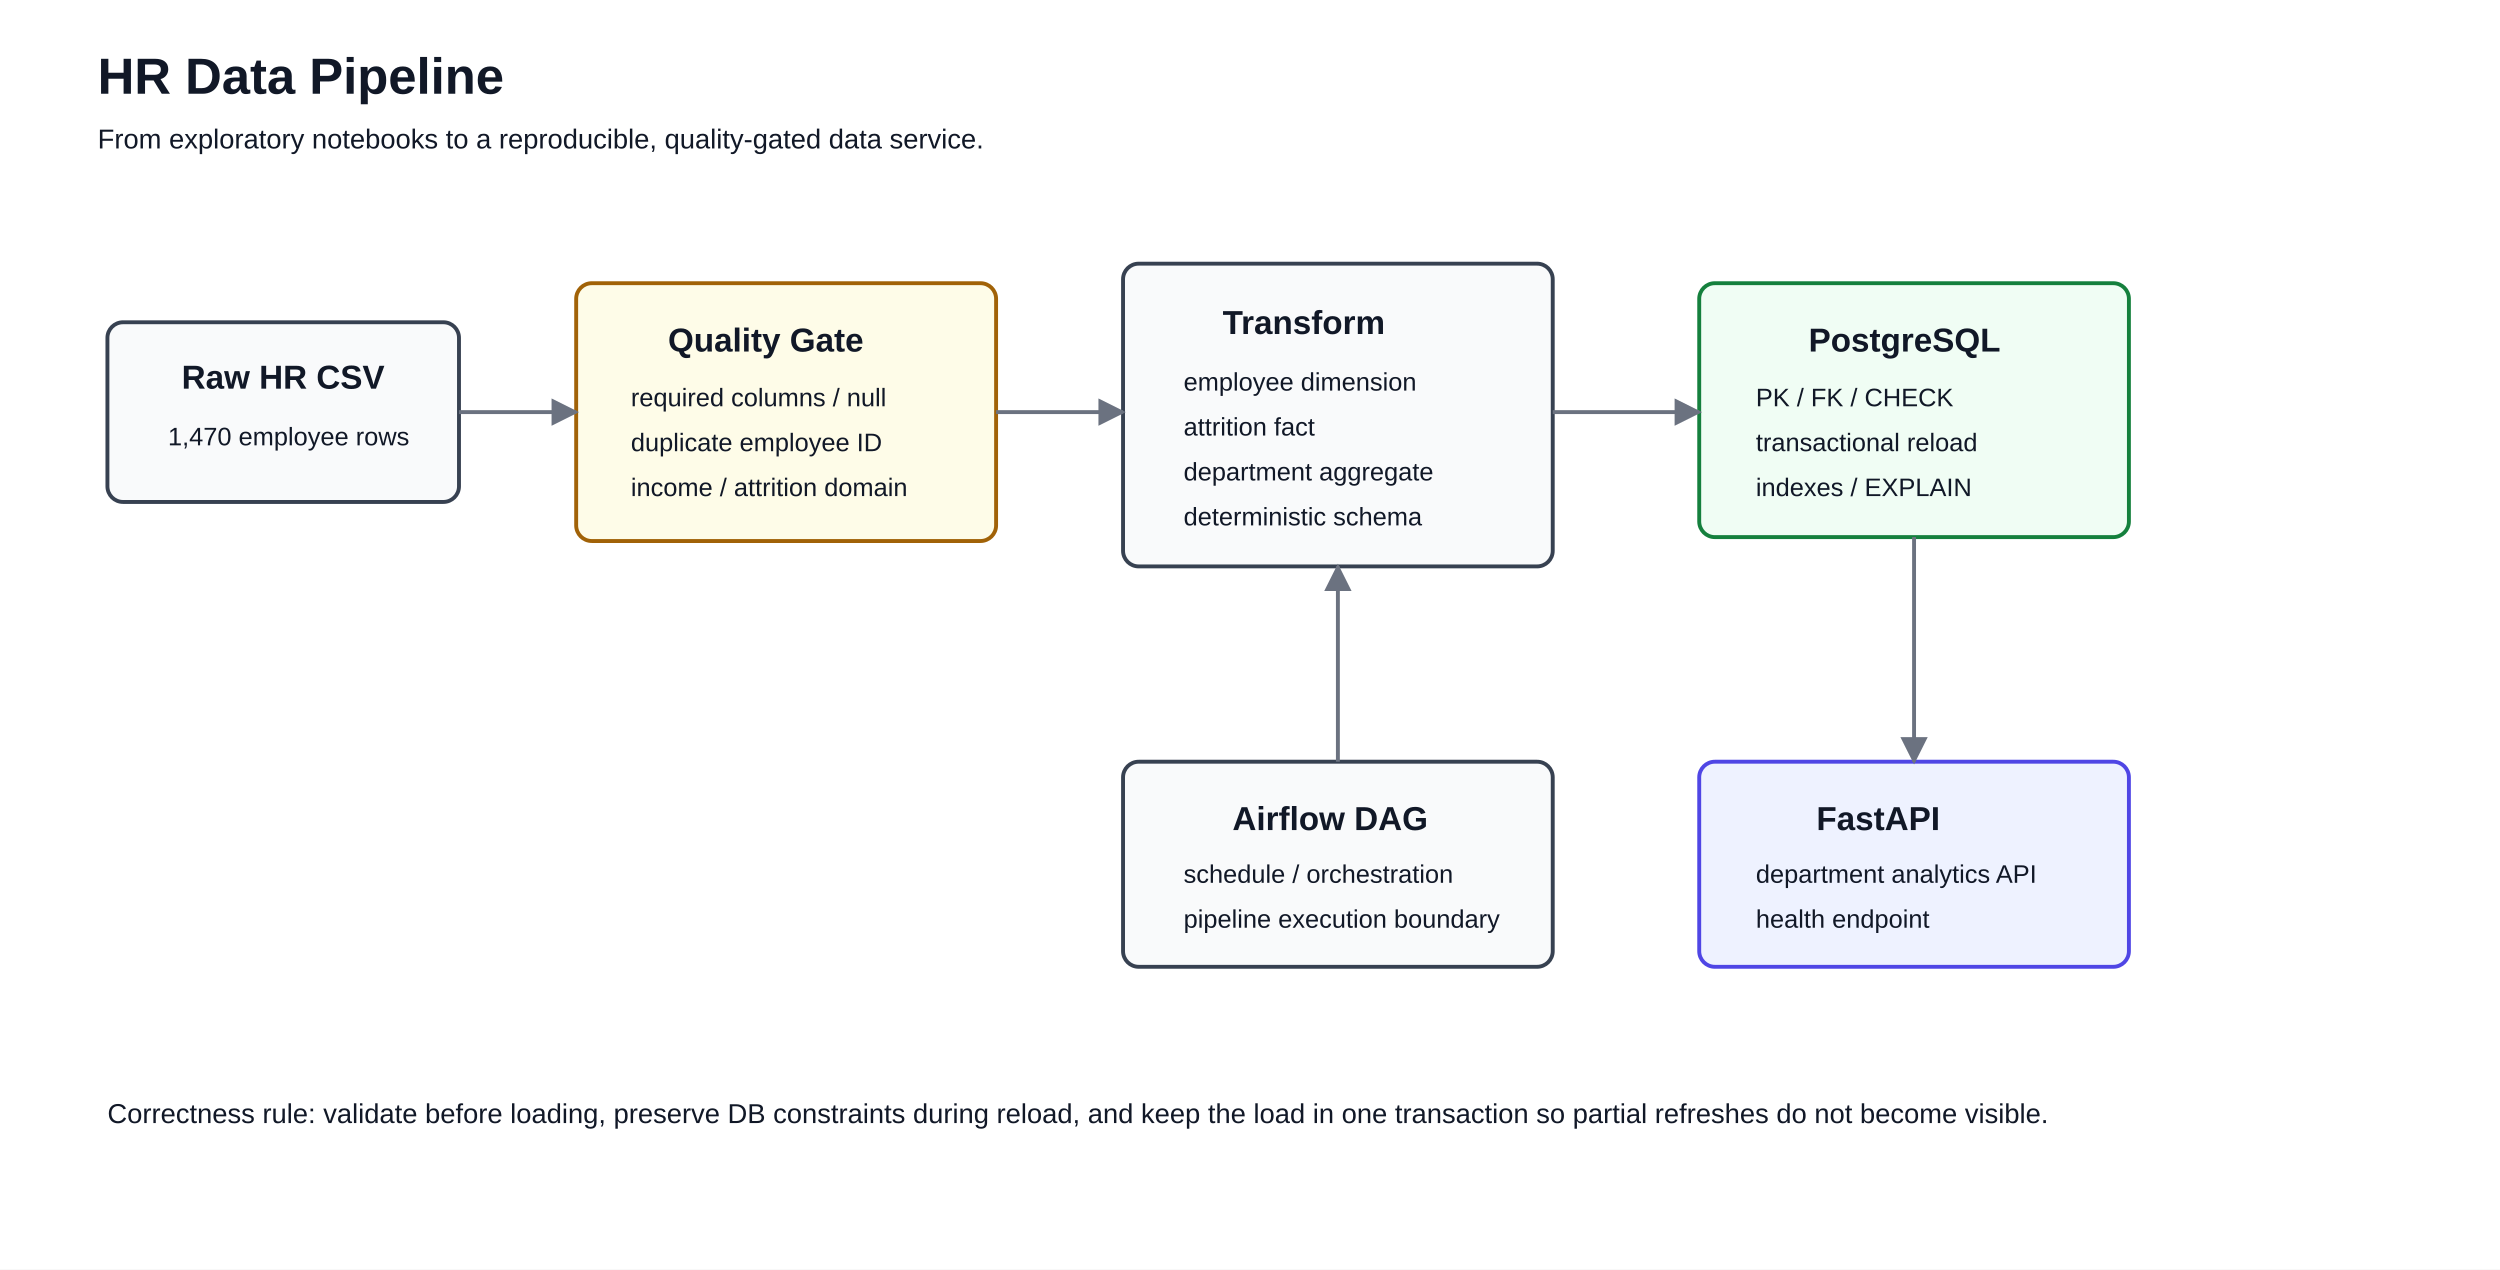
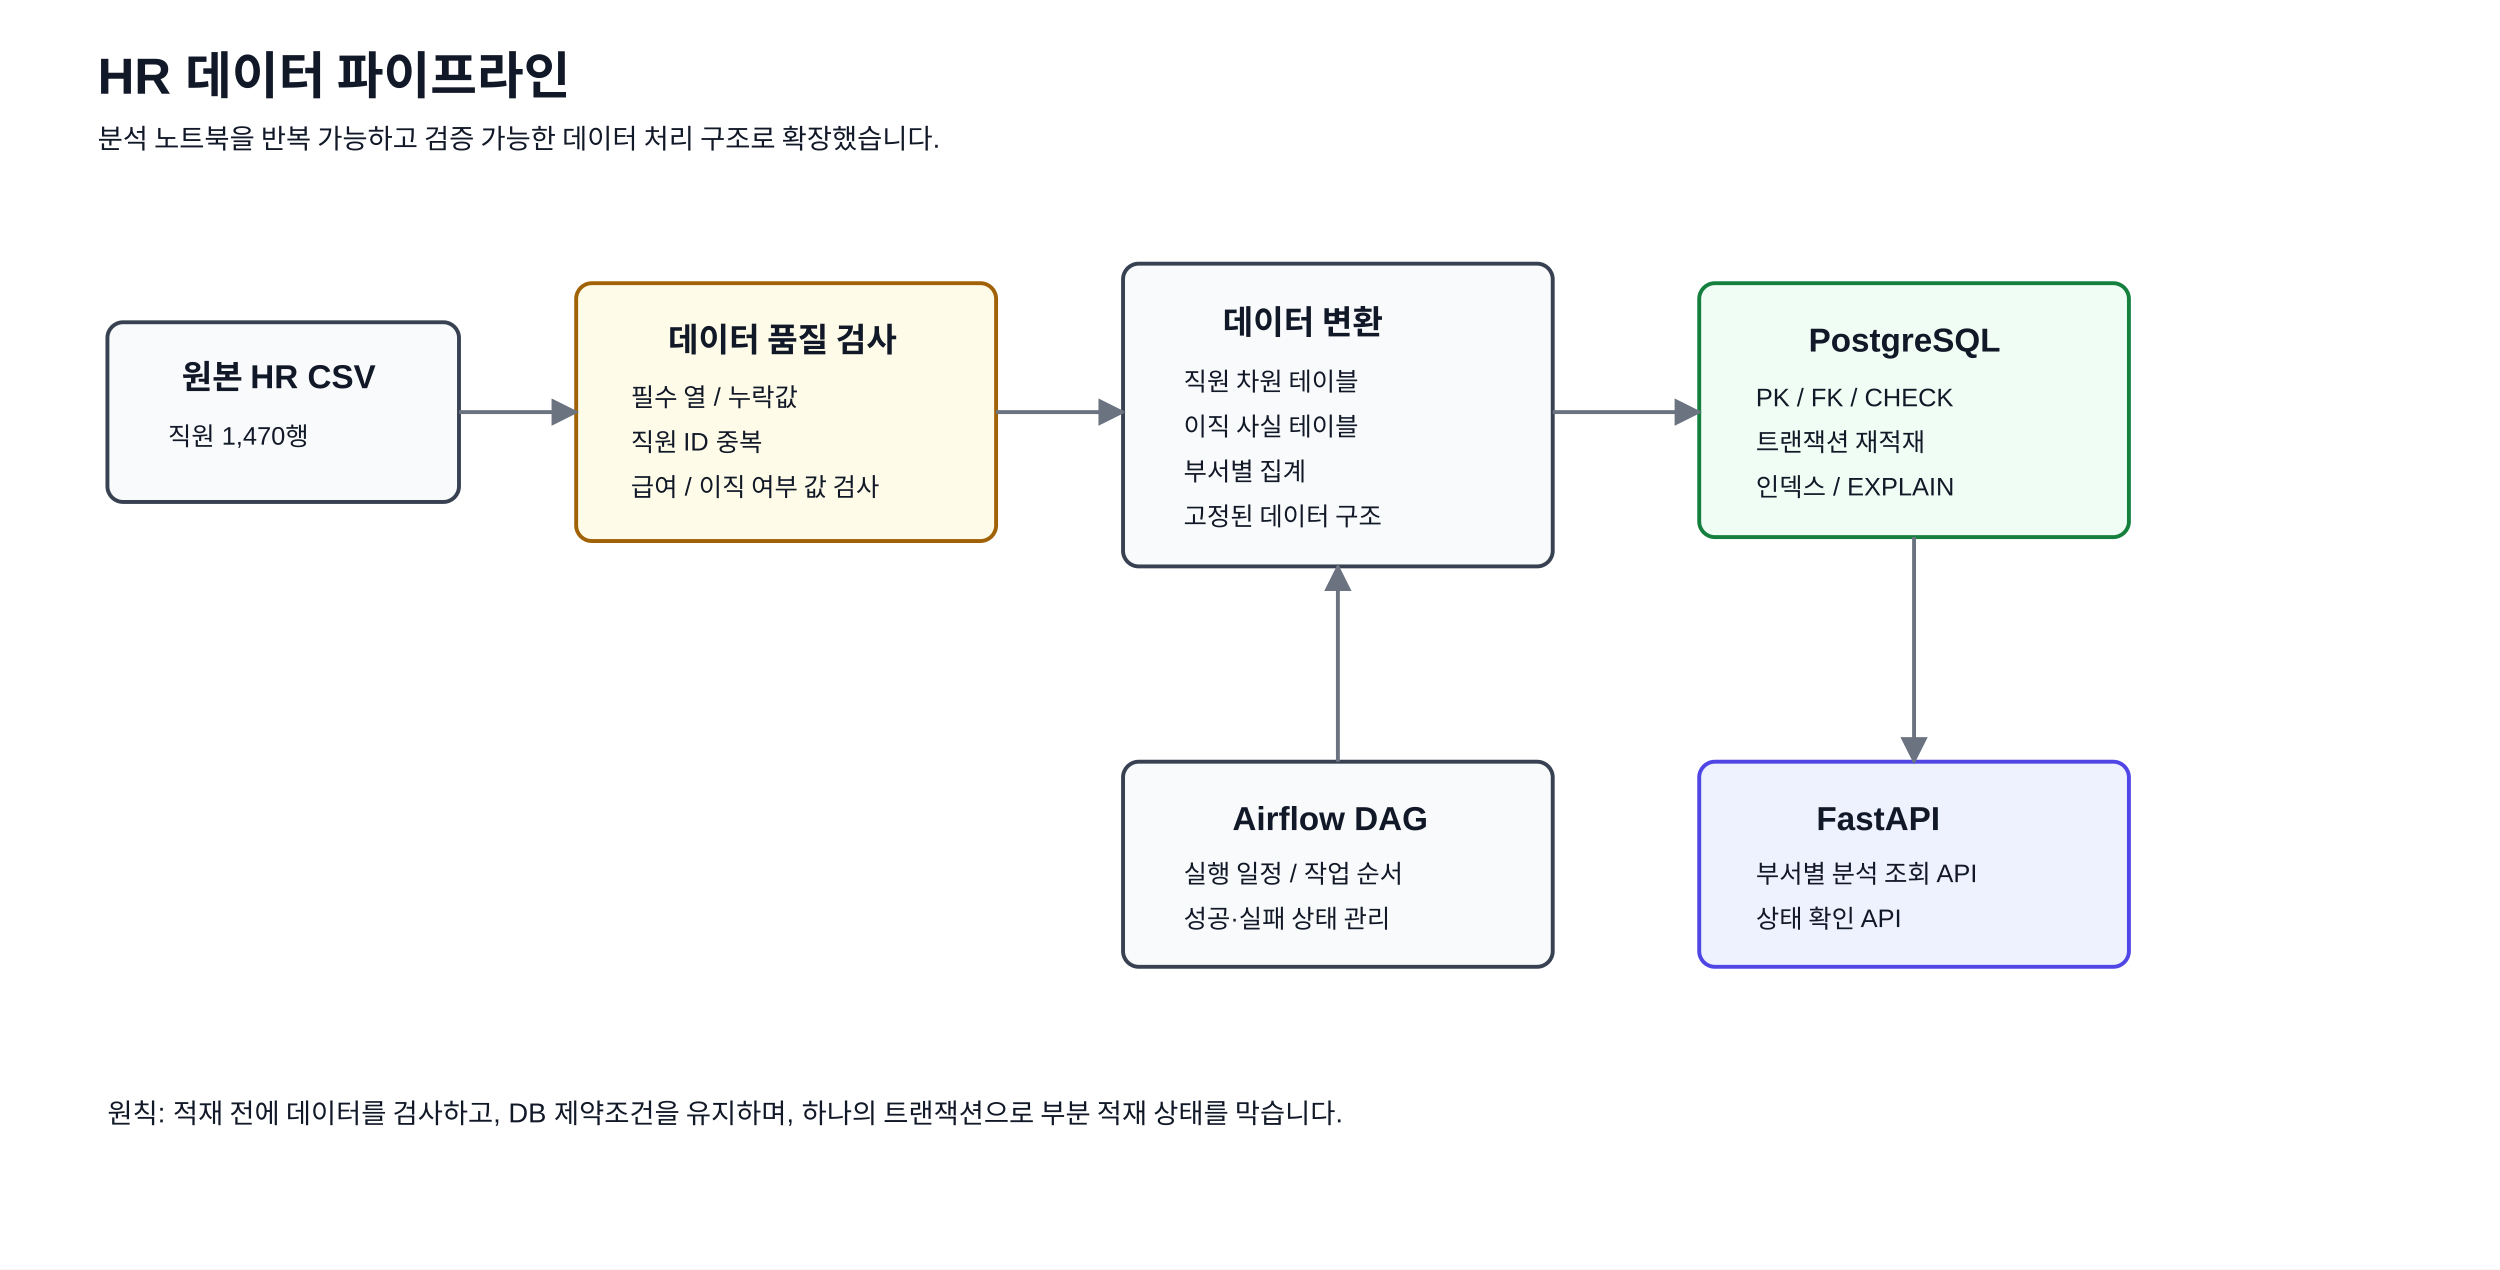
<svg xmlns="http://www.w3.org/2000/svg" width="1280" height="650" viewBox="0 0 1280 650" role="img" aria-labelledby="title desc">
  <rect width="1280" height="650" fill="#fff" />
-   <style>text{font-family:Arial,sans-serif;fill:#111827}.box{fill:#f9fafb;stroke:#374151;stroke-width:2}.q{fill:#fefce8;stroke:#a16207;stroke-width:2}.db{fill:#f0fdf4;stroke:#15803d;stroke-width:2}.api{fill:#eef2ff;stroke:#4f46e5;stroke-width:2}.line{stroke:#6b7280;stroke-width:2;fill:none;marker-end:url(#a)}</style>
+   <style>text{font-family:Arial,'Noto Sans KR',sans-serif;fill:#111827}.box{fill:#f9fafb;stroke:#374151;stroke-width:2}.q{fill:#fefce8;stroke:#a16207;stroke-width:2}.db{fill:#f0fdf4;stroke:#15803d;stroke-width:2}.api{fill:#eef2ff;stroke:#4f46e5;stroke-width:2}.line{stroke:#6b7280;stroke-width:2;fill:none;marker-end:url(#a)}</style>
  <defs>
    <marker id="a" viewBox="0 0 10 10" refX="9" refY="5" markerWidth="7" markerHeight="7" orient="auto">
      <path d="M0 0L10 5L0 10z" fill="#6b7280" />
    </marker>
  </defs>
-   <text x="50" y="48" font-size="26" font-weight="700">HR Data Pipeline</text>
-   <text x="50" y="76" font-size="14">From exploratory notebooks to a reproducible, quality-gated data service.</text>
+   <text x="50" y="48" font-size="26" font-weight="700">HR 데이터 파이프라인</text>
+   <text x="50" y="76" font-size="14">분석 노트북을 반복 가능하고 검증 가능한 데이터 처리 구조로 확장했습니다.</text>
  <rect class="box" x="55" y="165" width="180" height="92" rx="8" />
-   <text x="93" y="199" font-size="17" font-weight="700">Raw HR CSV</text>
-   <text x="86" y="228" font-size="13">1,470 employee rows</text>
+   <text x="93" y="199" font-size="17" font-weight="700">원본 HR CSV</text>
+   <text x="86" y="228" font-size="13">직원 1,470행</text>
  <rect class="q" x="295" y="145" width="215" height="132" rx="8" />
-   <text x="342" y="180" font-size="17" font-weight="700">Quality Gate</text>
-   <text x="323" y="208" font-size="13">required columns / null</text>
-   <text x="323" y="231" font-size="13">duplicate employee ID</text>
-   <text x="323" y="254" font-size="13">income / attrition domain</text>
+   <text x="342" y="180" font-size="17" font-weight="700">데이터 품질 검사</text>
+   <text x="323" y="208" font-size="13">필수 열 / 누락값</text>
+   <text x="323" y="231" font-size="13">직원 ID 중복</text>
+   <text x="323" y="254" font-size="13">급여 / 이직 여부 값 검사</text>
  <rect class="box" x="575" y="135" width="220" height="155" rx="8" />
-   <text x="626" y="171" font-size="17" font-weight="700">Transform</text>
-   <text x="606" y="200" font-size="13">employee dimension</text>
-   <text x="606" y="223" font-size="13">attrition fact</text>
-   <text x="606" y="246" font-size="13">department aggregate</text>
-   <text x="606" y="269" font-size="13">deterministic schema</text>
+   <text x="626" y="171" font-size="17" font-weight="700">데이터 변환</text>
+   <text x="606" y="200" font-size="13">직원 차원 테이블</text>
+   <text x="606" y="223" font-size="13">이직 사실 테이블</text>
+   <text x="606" y="246" font-size="13">부서별 집계</text>
+   <text x="606" y="269" font-size="13">고정된 데이터 구조</text>
  <rect class="db" x="870" y="145" width="220" height="130" rx="8" />
  <text x="926" y="180" font-size="17" font-weight="700">PostgreSQL</text>
  <text x="899" y="208" font-size="13">PK / FK / CHECK</text>
-   <text x="899" y="231" font-size="13">transactional reload</text>
-   <text x="899" y="254" font-size="13">indexes / EXPLAIN</text>
+   <text x="899" y="231" font-size="13">트랜잭션 재적재</text>
+   <text x="899" y="254" font-size="13">인덱스 / EXPLAIN</text>
  <rect class="api" x="870" y="390" width="220" height="105" rx="8" />
  <text x="930" y="425" font-size="17" font-weight="700">FastAPI</text>
-   <text x="899" y="452" font-size="13">department analytics API</text>
-   <text x="899" y="475" font-size="13">health endpoint</text>
+   <text x="899" y="452" font-size="13">부서별 분석 조회 API</text>
+   <text x="899" y="475" font-size="13">상태 확인 API</text>
  <rect class="box" x="575" y="390" width="220" height="105" rx="8" />
  <text x="631" y="425" font-size="17" font-weight="700">Airflow DAG</text>
-   <text x="606" y="452" font-size="13">schedule / orchestration</text>
-   <text x="606" y="475" font-size="13">pipeline execution boundary</text>
+   <text x="606" y="452" font-size="13">실행 일정 / 작업 순서</text>
+   <text x="606" y="475" font-size="13">성공·실패 상태 관리</text>
  <line class="line" x1="235" y1="211" x2="295" y2="211" />
  <line class="line" x1="510" y1="211" x2="575" y2="211" />
  <line class="line" x1="795" y1="211" x2="870" y2="211" />
  <line class="line" x1="980" y1="275" x2="980" y2="390" />
  <line class="line" x1="685" y1="390" x2="685" y2="290" />
-   <text x="55" y="575" font-size="14">Correctness rule: validate before loading, preserve DB constraints during reload, and keep the load in one transaction so partial refreshes do not become visible.</text>
+   <text x="55" y="575" font-size="14">원칙: 적재 전에 데이터를 검사하고, DB 제약조건을 유지하며, 하나의 트랜잭션으로 부분 적재 상태를 막습니다.</text>
</svg>
